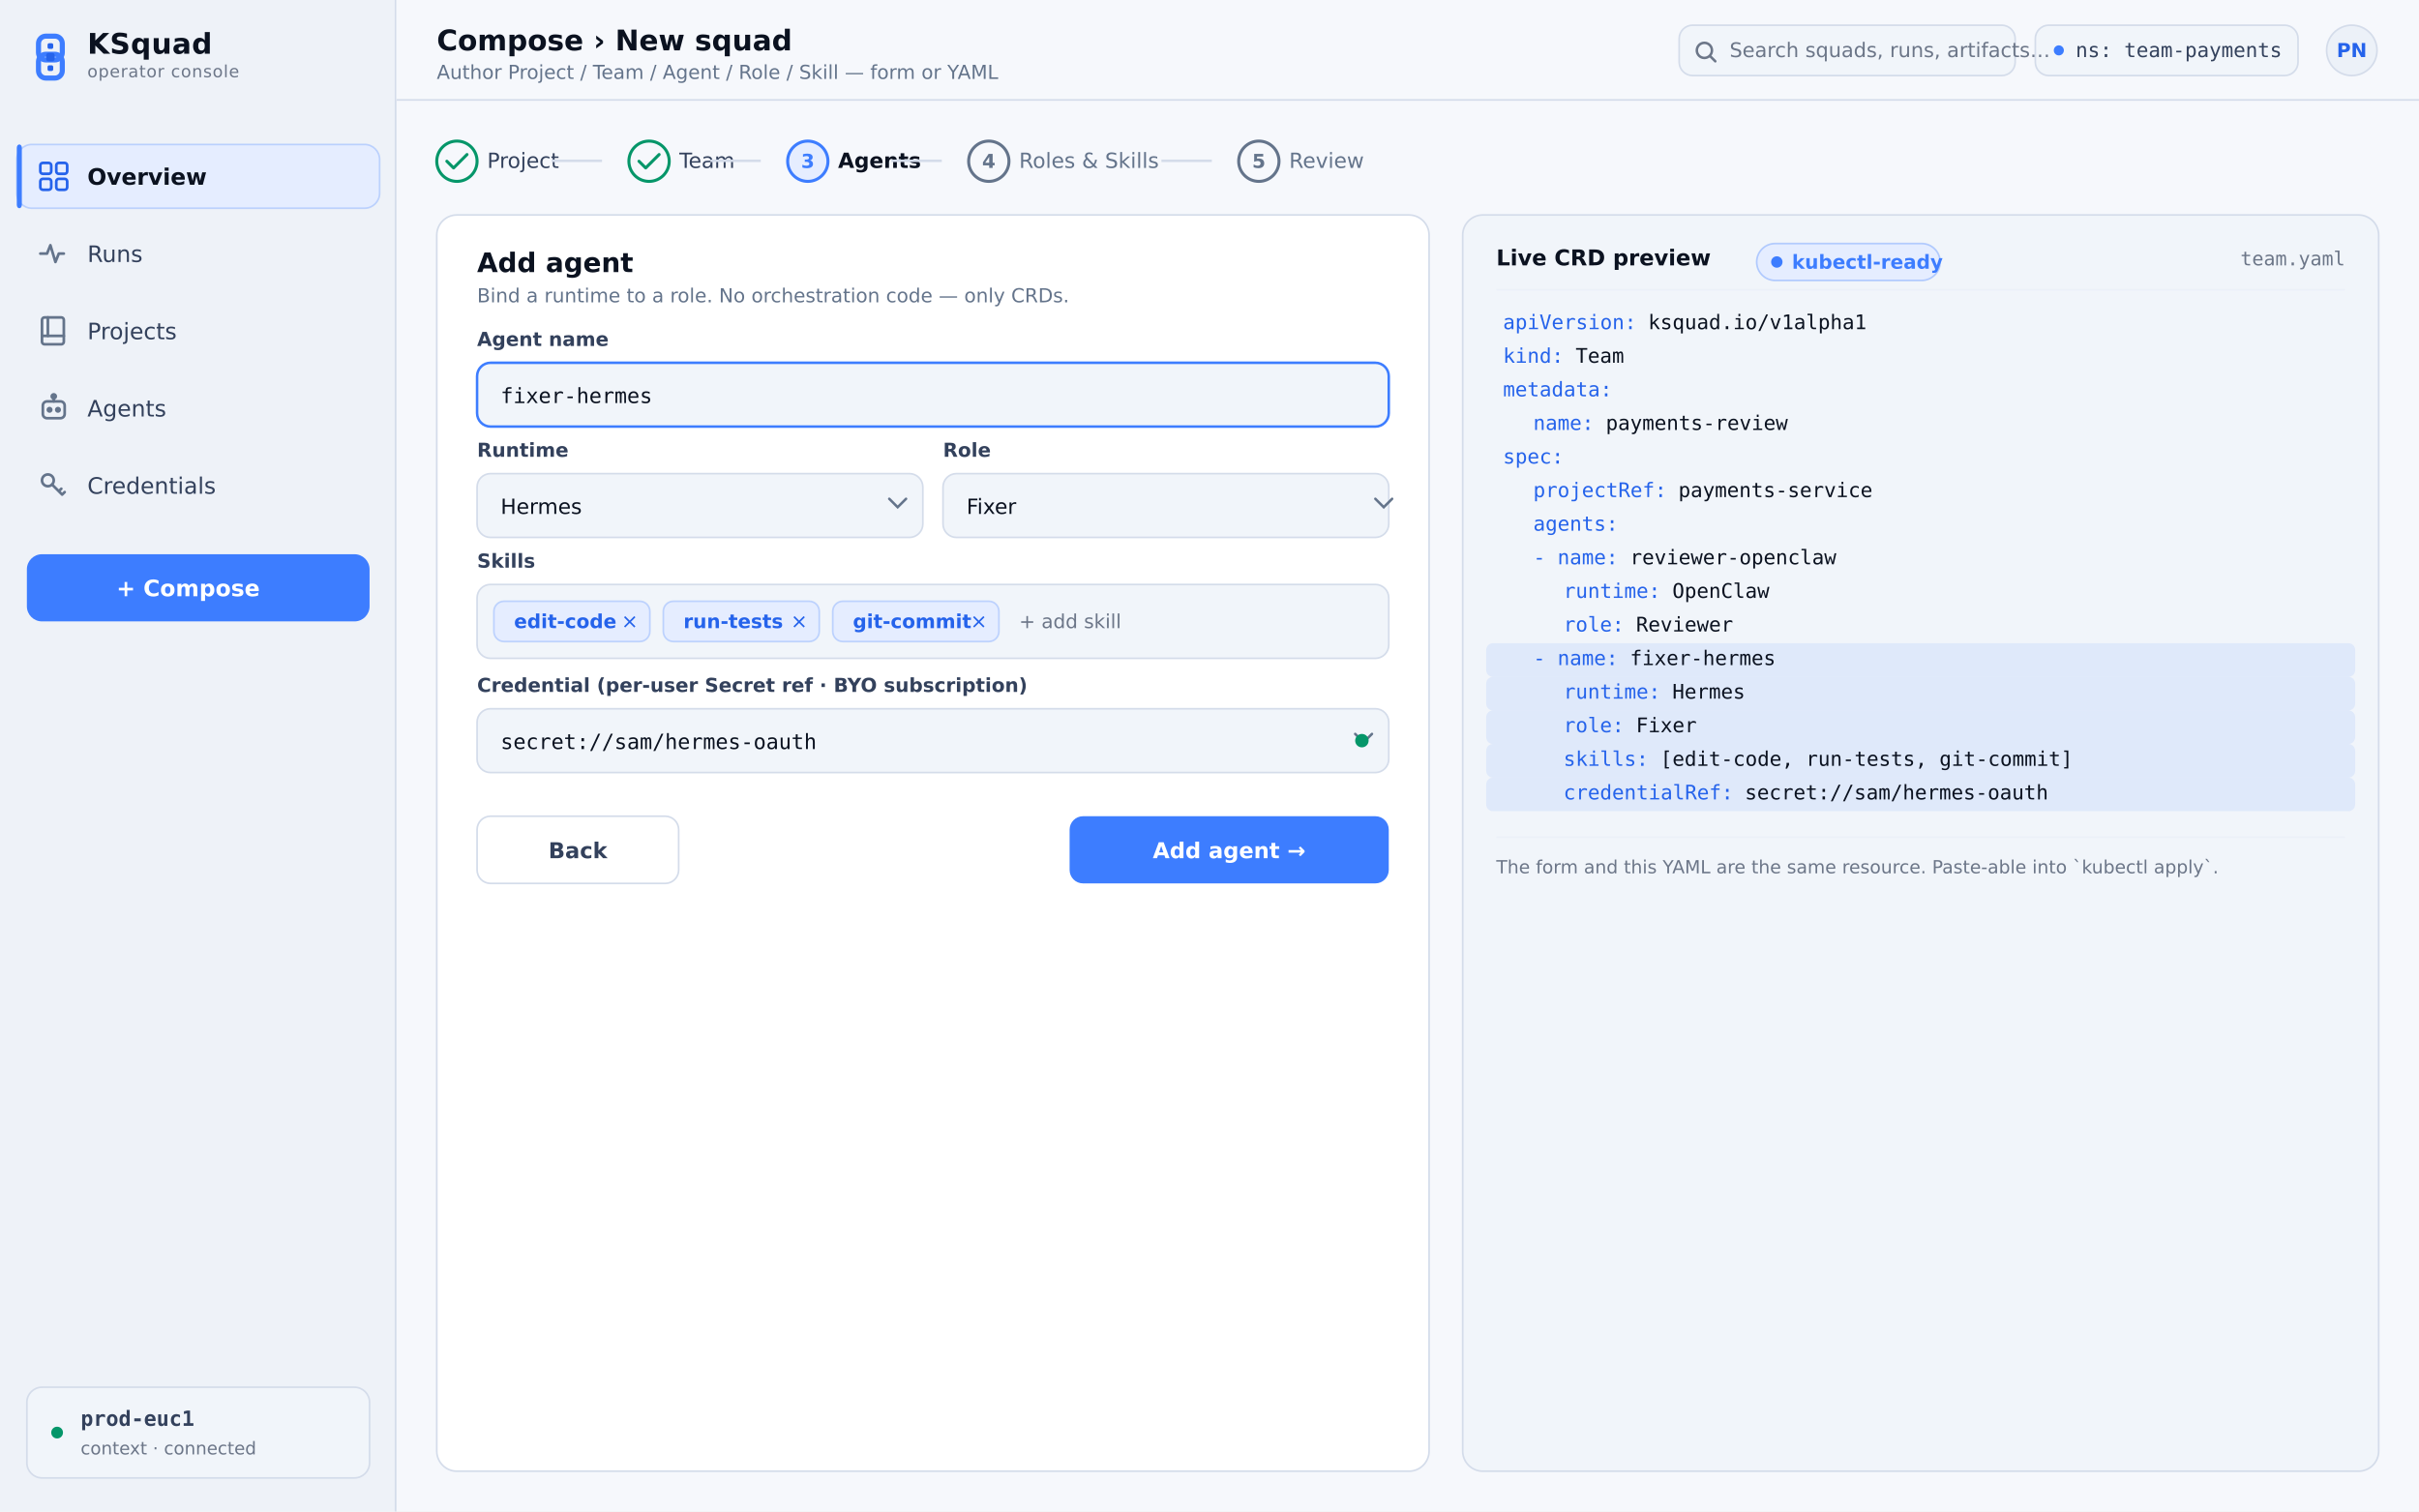
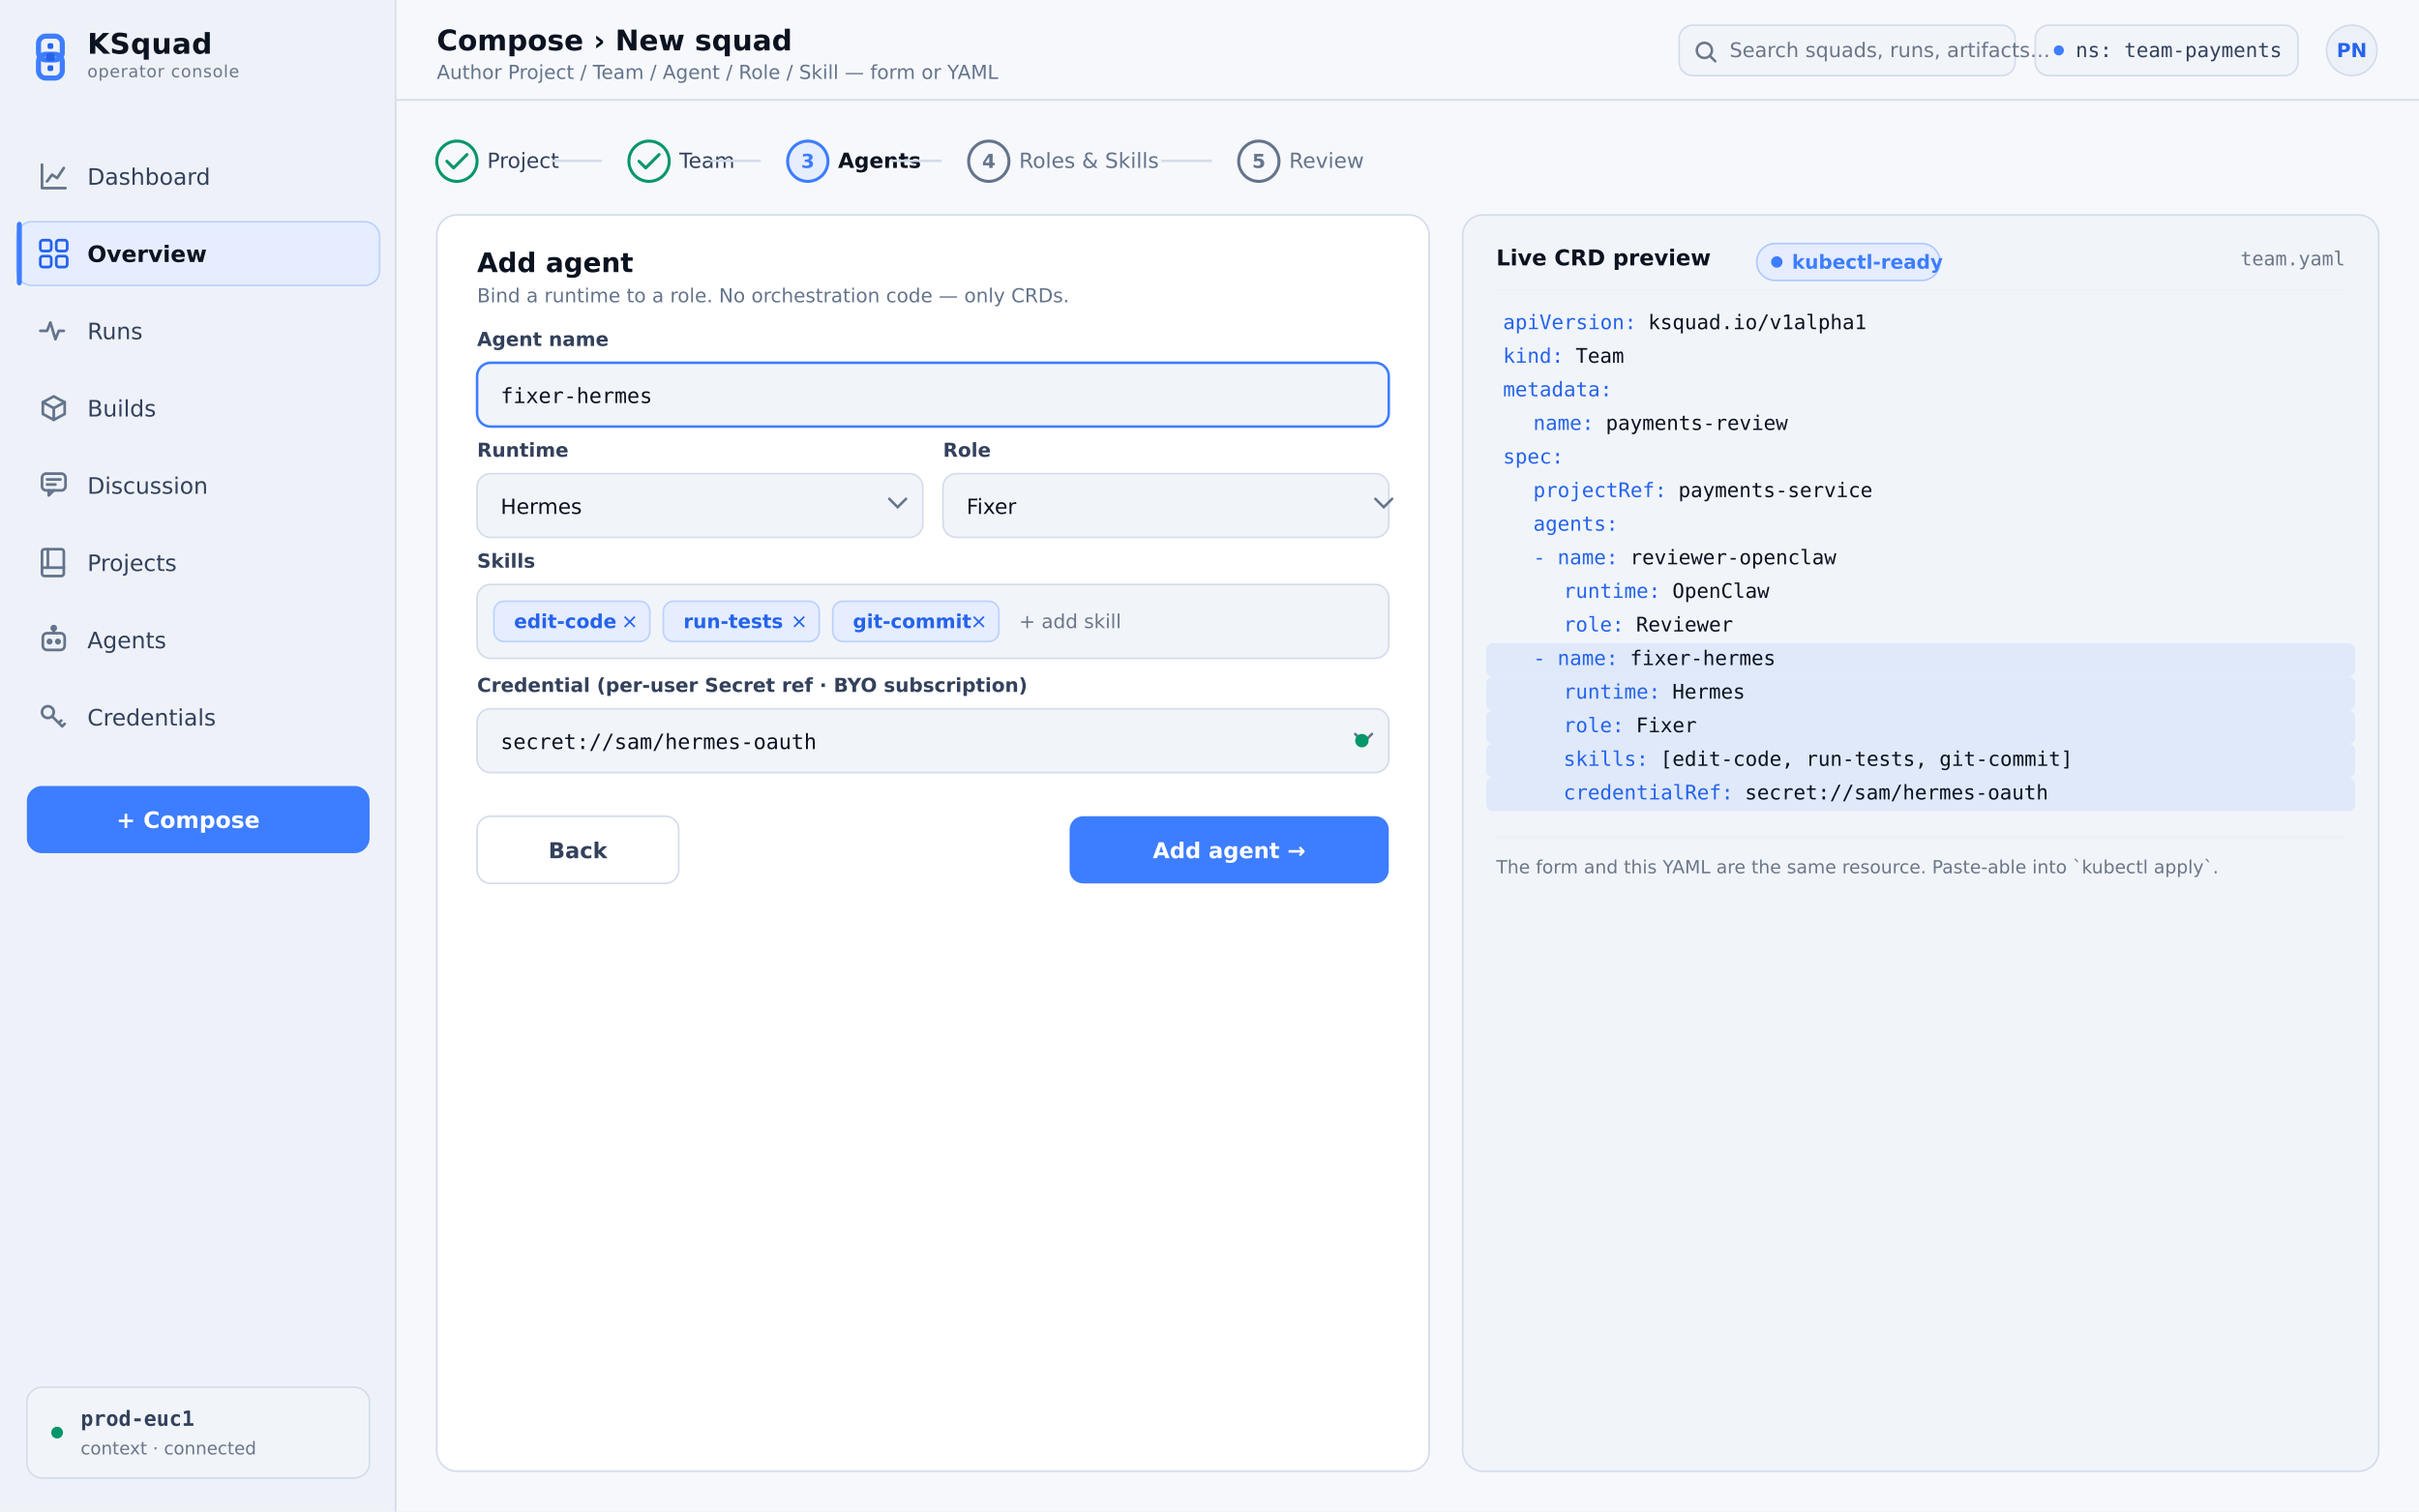
<svg xmlns="http://www.w3.org/2000/svg" width="1440" height="900" viewBox="0 0 1440 900" font-family="DejaVu Sans">
  <rect x="0" y="0" width="1440" height="900" rx="0" ry="0" fill="#F6F8FC" stroke="none" stroke-width="1" />
  <rect x="0" y="0" width="236" height="900" rx="0" ry="0" fill="#EEF2F8" stroke="none" stroke-width="1" />
  <rect x="235" y="0" width="1" height="900" rx="0" ry="0" fill="#D4DCEA" stroke="none" stroke-width="1" />
  <g transform="translate(30,34) scale(0.33735) translate(-50,-50)">
    <rect x="29" y="45" width="42" height="42" rx="13" fill="none" stroke="#3D7DFF" stroke-width="9" />
    <rect x="29" y="13" width="42" height="42" rx="13" fill="none" stroke="#3D7DFF" stroke-width="9" />
    <rect x="45" y="25.5" width="10" height="10" rx="2.8" fill="#2563EB" />
    <rect x="45" y="64.5" width="10" height="10" rx="2.8" fill="#2563EB" />
    <rect x="42.5" y="42.5" width="15" height="15" rx="4.2" fill="#2563EB" />
  </g>
  <text x="52" y="32" font-family="DejaVu Sans" font-size="17" fill="#0B1220" font-weight="700" text-anchor="start" letter-spacing="0.2">KSquad</text>
  <text x="52" y="46" font-family="DejaVu Sans" font-size="10" fill="#6C7688" font-weight="400" text-anchor="start" letter-spacing="0.4">operator console</text>
-   <rect x="10" y="86" width="216" height="38" rx="9" ry="9" fill="#E5EDFF" stroke="#3D7DFF44" stroke-width="1" />
-   <rect x="10" y="86" width="3" height="38" rx="2" ry="2" fill="#3D7DFF" stroke="none" stroke-width="1" />
+   <g fill="none" stroke="#64748B" stroke-width="1.6" stroke-linecap="round" stroke-linejoin="round">
+     <path d="M25 98 v14 h14" />
+     <path d="M28 108 l3 -4 l3 2 l4 -6" />
+   </g>
+   <text x="52" y="110" font-family="DejaVu Sans" font-size="13.5" fill="#33415C" font-weight="500" text-anchor="start">Dashboard</text>
+   <rect x="10" y="132" width="216" height="38" rx="9" ry="9" fill="#E5EDFF" stroke="#3D7DFF44" stroke-width="1" />
+   <rect x="10" y="132" width="3" height="38" rx="2" ry="2" fill="#3D7DFF" stroke="none" stroke-width="1" />
  <g fill="none" stroke="#2563EB" stroke-width="1.6" stroke-linecap="round" stroke-linejoin="round">
-     <rect x="24" y="97" width="6.5" height="6.5" rx="1.5" />
-     <rect x="33.5" y="97" width="6.5" height="6.5" rx="1.5" />
-     <rect x="24" y="106.5" width="6.5" height="6.5" rx="1.5" />
-     <rect x="33.5" y="106.5" width="6.5" height="6.5" rx="1.5" />
+     <rect x="24" y="143" width="6.5" height="6.5" rx="1.5" />
+     <rect x="33.5" y="143" width="6.5" height="6.5" rx="1.5" />
+     <rect x="24" y="152.5" width="6.5" height="6.5" rx="1.5" />
+     <rect x="33.5" y="152.5" width="6.5" height="6.5" rx="1.5" />
  </g>
-   <text x="52" y="110" font-family="DejaVu Sans" font-size="13.5" fill="#0B1220" font-weight="600" text-anchor="start">Overview</text>
+   <text x="52" y="156" font-family="DejaVu Sans" font-size="13.5" fill="#0B1220" font-weight="600" text-anchor="start">Overview</text>
  <g fill="none" stroke="#64748B" stroke-width="1.6" stroke-linecap="round" stroke-linejoin="round">
-     <path d="M24 151 h4 l2 -5 l3 10 l2 -5 h3" />
+     <path d="M24 197 h4 l2 -5 l3 10 l2 -5 h3" />
  </g>
-   <text x="52" y="156" font-family="DejaVu Sans" font-size="13.5" fill="#33415C" font-weight="500" text-anchor="start">Runs</text>
+   <text x="52" y="202" font-family="DejaVu Sans" font-size="13.5" fill="#33415C" font-weight="500" text-anchor="start">Runs</text>
  <g fill="none" stroke="#64748B" stroke-width="1.6" stroke-linecap="round" stroke-linejoin="round">
-     <rect x="25" y="189" width="13" height="16" rx="1.5" />
-     <path d="M25 200 h13" />
-     <path d="M28.5 189 v11" />
+     <path d="M32 236 l6.5 3.5 v7 l-6.5 3.5 l-6.5 -3.5 v-7 z" />
+     <path d="M25.5 239.5 l6.5 3.5 l6.5 -3.5" />
+     <path d="M32 243 v7" />
  </g>
-   <text x="52" y="202" font-family="DejaVu Sans" font-size="13.5" fill="#33415C" font-weight="500" text-anchor="start">Projects</text>
+   <text x="52" y="248" font-family="DejaVu Sans" font-size="13.5" fill="#33415C" font-weight="500" text-anchor="start">Builds</text>
  <g fill="none" stroke="#64748B" stroke-width="1.6" stroke-linecap="round" stroke-linejoin="round">
-     <rect x="25.5" y="239" width="13" height="10" rx="2.5" />
-     <path d="M32 236 v3" />
-     <circle cx="32" cy="236" r="1.2" fill="#64748B" />
-     <circle cx="29.5" cy="244" r="1" fill="#64748B" />
-     <circle cx="34.5" cy="244" r="1" fill="#64748B" />
+     <rect x="25" y="282" width="14" height="10" rx="2.5" />
+     <path d="M29 292 v3 l3 -3" />
+     <path d="M28 285.5 h8 M28 288.5 h5" />
  </g>
-   <text x="52" y="248" font-family="DejaVu Sans" font-size="13.5" fill="#33415C" font-weight="500" text-anchor="start">Agents</text>
+   <text x="52" y="294" font-family="DejaVu Sans" font-size="13.5" fill="#33415C" font-weight="500" text-anchor="start">Discussion</text>
  <g fill="none" stroke="#64748B" stroke-width="1.6" stroke-linecap="round" stroke-linejoin="round">
-     <circle cx="28.5" cy="286" r="3.5" />
-     <path d="M31 288.5 l6 6 M35 292.5 l1.5 -1.5 M37 294.5 l1.5 -1.5" />
+     <rect x="25" y="327" width="13" height="16" rx="1.5" />
+     <path d="M25 338 h13" />
+     <path d="M28.5 327 v11" />
  </g>
-   <text x="52" y="294" font-family="DejaVu Sans" font-size="13.5" fill="#33415C" font-weight="500" text-anchor="start">Credentials</text>
-   <rect x="16" y="330" width="204" height="40" rx="9" ry="9" fill="#3D7DFF" stroke="none" stroke-width="1" />
-   <text x="112" y="355" font-family="DejaVu Sans" font-size="13.5" fill="#fff" font-weight="600" text-anchor="middle">+  Compose</text>
+   <text x="52" y="340" font-family="DejaVu Sans" font-size="13.5" fill="#33415C" font-weight="500" text-anchor="start">Projects</text>
+   <g fill="none" stroke="#64748B" stroke-width="1.6" stroke-linecap="round" stroke-linejoin="round">
+     <rect x="25.5" y="377" width="13" height="10" rx="2.5" />
+     <path d="M32 374 v3" />
+     <circle cx="32" cy="374" r="1.2" fill="#64748B" />
+     <circle cx="29.5" cy="382" r="1" fill="#64748B" />
+     <circle cx="34.5" cy="382" r="1" fill="#64748B" />
+   </g>
+   <text x="52" y="386" font-family="DejaVu Sans" font-size="13.5" fill="#33415C" font-weight="500" text-anchor="start">Agents</text>
+   <g fill="none" stroke="#64748B" stroke-width="1.6" stroke-linecap="round" stroke-linejoin="round">
+     <circle cx="28.5" cy="424" r="3.5" />
+     <path d="M31 426.5 l6 6 M35 430.5 l1.5 -1.5 M37 432.5 l1.5 -1.5" />
+   </g>
+   <text x="52" y="432" font-family="DejaVu Sans" font-size="13.5" fill="#33415C" font-weight="500" text-anchor="start">Credentials</text>
+   <rect x="16" y="468" width="204" height="40" rx="9" ry="9" fill="#3D7DFF" stroke="none" stroke-width="1" />
+   <text x="112" y="493" font-family="DejaVu Sans" font-size="13.5" fill="#fff" font-weight="600" text-anchor="middle">+  Compose</text>
  <rect x="16" y="826" width="204" height="54" rx="9" ry="9" fill="#F1F5FA" stroke="#D4DCEA" stroke-width="1" />
  <circle cx="34" cy="853" r="3.5" fill="#059669" />
  <text x="48" y="849" font-family="DejaVu Sans Mono" font-size="12.5" fill="#33415C" font-weight="600" text-anchor="start">prod-euc1</text>
  <text x="48" y="866" font-family="DejaVu Sans" font-size="10.5" fill="#6C7688" font-weight="400" text-anchor="start">context · connected</text>
  <rect x="236" y="0" width="1204" height="60" rx="0" ry="0" fill="#F6F8FC" stroke="none" stroke-width="1" />
  <rect x="236" y="59" width="1204" height="1" rx="0" ry="0" fill="#D4DCEA" stroke="none" stroke-width="1" />
  <text x="260" y="30" font-family="DejaVu Sans" font-size="17" fill="#0B1220" font-weight="700" text-anchor="start">Compose  ›  New squad</text>
  <text x="260" y="47" font-family="DejaVu Sans" font-size="11.5" fill="#64748B" font-weight="400" text-anchor="start">Author Project / Team / Agent / Role / Skill — form or YAML</text>
  <circle cx="1400" cy="30" r="15" fill="#ECF1F8" stroke="#D4DCEA" />
  <text x="1400" y="34" font-family="DejaVu Sans" font-size="11.5" fill="#2563EB" font-weight="700" text-anchor="middle">PN</text>
  <rect x="1211.6" y="15" width="156.4" height="30" rx="8" ry="8" fill="#F1F5FA" stroke="#D4DCEA" stroke-width="1" />
  <circle cx="1225.6" cy="30" r="3" fill="#3D7DFF" />
  <text x="1235.6" y="34" font-family="DejaVu Sans Mono" font-size="12" fill="#33415C" font-weight="400" text-anchor="start">ns: team-payments</text>
  <rect x="999.6" y="15" width="200" height="30" rx="8" ry="8" fill="#F1F5FA" stroke="#D4DCEA" stroke-width="1" />
  <circle cx="1014.6" cy="30" r="4.5" fill="none" stroke="#6C7688" stroke-width="1.5" />
  <path d="M1018.1 33.5 l3 3" stroke="#6C7688" stroke-width="1.5" stroke-linecap="round" />
  <text x="1029.6" y="34" font-family="DejaVu Sans" font-size="12" fill="#6C7688" font-weight="400" text-anchor="start">Search squads, runs, artifacts…</text>
  <circle cx="272" cy="96" r="12" fill="none" stroke="#059669" stroke-width="1.8" />
  <path d="M266 96 l4 4 l8 -8" stroke="#059669" stroke-width="1.8" fill="none" stroke-linecap="round" stroke-linejoin="round" />
  <text x="290" y="100" font-family="DejaVu Sans" font-size="12.5" fill="#33415C" font-weight="500" text-anchor="start">Project</text>
  <rect x="328.375" y="95" width="30" height="1.5" rx="0" ry="0" fill="#D4DCEA" stroke="none" stroke-width="1" />
  <circle cx="386.375" cy="96" r="12" fill="none" stroke="#059669" stroke-width="1.8" />
  <path d="M380.375 96 l4 4 l8 -8" stroke="#059669" stroke-width="1.8" fill="none" stroke-linecap="round" stroke-linejoin="round" />
  <text x="404.375" y="100" font-family="DejaVu Sans" font-size="12.5" fill="#33415C" font-weight="500" text-anchor="start">Team</text>
  <rect x="422.875" y="95" width="30" height="1.5" rx="0" ry="0" fill="#D4DCEA" stroke="none" stroke-width="1" />
  <circle cx="480.875" cy="96" r="12" fill="#E5EDFF" stroke="#3D7DFF" stroke-width="1.8" />
  <text x="480.875" y="100" font-family="DejaVu Sans" font-size="11.5" fill="#3D7DFF" font-weight="700" text-anchor="middle">3</text>
  <text x="498.875" y="100" font-family="DejaVu Sans" font-size="12.5" fill="#0B1220" font-weight="700" text-anchor="start">Agents</text>
  <rect x="530.625" y="95" width="30" height="1.5" rx="0" ry="0" fill="#D4DCEA" stroke="none" stroke-width="1" />
  <circle cx="588.625" cy="96" r="12" fill="none" stroke="#64748B" stroke-width="1.8" />
  <text x="588.625" y="100" font-family="DejaVu Sans" font-size="11.5" fill="#64748B" font-weight="700" text-anchor="middle">4</text>
  <text x="606.625" y="100" font-family="DejaVu Sans" font-size="12.5" fill="#64748B" font-weight="500" text-anchor="start">Roles &amp; Skills</text>
  <rect x="691.375" y="95" width="30" height="1.5" rx="0" ry="0" fill="#D4DCEA" stroke="none" stroke-width="1" />
  <circle cx="749.375" cy="96" r="12" fill="none" stroke="#64748B" stroke-width="1.8" />
  <text x="749.375" y="100" font-family="DejaVu Sans" font-size="11.5" fill="#64748B" font-weight="700" text-anchor="middle">5</text>
  <text x="767.375" y="100" font-family="DejaVu Sans" font-size="12.5" fill="#64748B" font-weight="500" text-anchor="start">Review</text>
  <rect x="260" y="128" width="590.72" height="748" rx="12" ry="12" fill="#FFFFFF" stroke="#D4DCEA" stroke-width="1" />
  <text x="284" y="162" font-family="DejaVu Sans" font-size="16" fill="#0B1220" font-weight="700" text-anchor="start">Add agent</text>
  <text x="284" y="180" font-family="DejaVu Sans" font-size="11.5" fill="#64748B" font-weight="400" text-anchor="start">Bind a runtime to a role. No orchestration code — only CRDs.</text>
  <text x="284" y="206" font-family="DejaVu Sans" font-size="11.5" fill="#33415C" font-weight="600" text-anchor="start">Agent name</text>
  <rect x="284" y="216" width="542.72" height="38" rx="8" ry="8" fill="#F1F5FA" stroke="#3D7DFF" stroke-width="1.5" />
  <text x="298" y="240" font-family="DejaVu Sans Mono" font-size="12.5" fill="#0B1220" font-weight="400" text-anchor="start">fixer-hermes</text>
  <text x="284" y="272" font-family="DejaVu Sans" font-size="11.5" fill="#33415C" font-weight="600" text-anchor="start">Runtime</text>
  <rect x="284" y="282" width="265.36" height="38" rx="8" ry="8" fill="#F1F5FA" stroke="#D4DCEA" stroke-width="1" />
  <text x="298" y="306" font-family="DejaVu Sans" font-size="12.5" fill="#0B1220" font-weight="400" text-anchor="start">Hermes</text>
  <path d="M529.36 297 l5 5 l5 -5" stroke="#64748B" stroke-width="1.5" fill="none" stroke-linecap="round" />
  <text x="561.36" y="272" font-family="DejaVu Sans" font-size="11.5" fill="#33415C" font-weight="600" text-anchor="start">Role</text>
  <rect x="561.36" y="282" width="265.36" height="38" rx="8" ry="8" fill="#F1F5FA" stroke="#D4DCEA" stroke-width="1" />
  <text x="575.36" y="306" font-family="DejaVu Sans" font-size="12.5" fill="#0B1220" font-weight="400" text-anchor="start">Fixer</text>
  <path d="M818.72 297 l5 5 l5 -5" stroke="#64748B" stroke-width="1.5" fill="none" stroke-linecap="round" />
  <text x="284" y="338" font-family="DejaVu Sans" font-size="11.5" fill="#33415C" font-weight="600" text-anchor="start">Skills</text>
  <rect x="284" y="348" width="542.72" height="44" rx="8" ry="8" fill="#F1F5FA" stroke="#D4DCEA" stroke-width="1" />
  <rect x="294" y="358" width="92.855" height="24" rx="6" ry="6" fill="#E5EDFF" stroke="#3D7DFF44" stroke-width="1" />
  <text x="306" y="374" font-family="DejaVu Sans" font-size="11.5" fill="#2563EB" font-weight="600" text-anchor="start">edit-code</text>
  <text x="374.855" y="374" font-family="DejaVu Sans" font-size="12" fill="#2563EB" font-weight="400" text-anchor="middle">×</text>
  <rect x="394.855" y="358" width="92.855" height="24" rx="6" ry="6" fill="#E5EDFF" stroke="#3D7DFF44" stroke-width="1" />
  <text x="406.855" y="374" font-family="DejaVu Sans" font-size="11.5" fill="#2563EB" font-weight="600" text-anchor="start">run-tests</text>
  <text x="475.71" y="374" font-family="DejaVu Sans" font-size="12" fill="#2563EB" font-weight="400" text-anchor="middle">×</text>
  <rect x="495.71" y="358" width="98.95" height="24" rx="6" ry="6" fill="#E5EDFF" stroke="#3D7DFF44" stroke-width="1" />
  <text x="507.71" y="374" font-family="DejaVu Sans" font-size="11.5" fill="#2563EB" font-weight="600" text-anchor="start">git-commit</text>
  <text x="582.66" y="374" font-family="DejaVu Sans" font-size="12" fill="#2563EB" font-weight="400" text-anchor="middle">×</text>
  <text x="606.66" y="374" font-family="DejaVu Sans" font-size="11.5" fill="#6C7688" font-weight="400" text-anchor="start">+ add skill</text>
  <text x="284" y="412" font-family="DejaVu Sans" font-size="11.5" fill="#33415C" font-weight="600" text-anchor="start">Credential (per-user Secret ref · BYO subscription)</text>
  <rect x="284" y="422" width="542.72" height="38" rx="8" ry="8" fill="#F1F5FA" stroke="#D4DCEA" stroke-width="1" />
  <text x="298" y="446" font-family="DejaVu Sans Mono" font-size="12.5" fill="#0B1220" font-weight="400" text-anchor="start">secret://sam/hermes-oauth</text>
  <path d="M806.72 437 l5 5 l5 -5" stroke="#64748B" stroke-width="1.5" fill="none" stroke-linecap="round" />
  <circle cx="810.72" cy="441" r="4" fill="#059669" />
  <rect x="284" y="486" width="120" height="40" rx="8" ry="8" fill="none" stroke="#D4DCEA" stroke-width="1" />
  <text x="344" y="511" font-family="DejaVu Sans" font-size="13" fill="#33415C" font-weight="600" text-anchor="middle">Back</text>
  <rect x="636.72" y="486" width="190" height="40" rx="8" ry="8" fill="#3D7DFF" stroke="none" stroke-width="1" />
  <text x="731.72" y="511" font-family="DejaVu Sans" font-size="13" fill="#fff" font-weight="700" text-anchor="middle">Add agent  →</text>
  <rect x="870.72" y="128" width="545.28" height="748" rx="12" ry="12" fill="#F1F5FA" stroke="#D4DCEA" stroke-width="1" />
  <text x="890.72" y="158" font-family="DejaVu Sans" font-size="13" fill="#0B1220" font-weight="700" text-anchor="start">Live CRD preview</text>
  <rect x="1045.72" y="145" width="109.235" height="22" rx="11" ry="11" fill="#E5EDFF" stroke="#3D7DFF55" stroke-width="1" />
  <circle cx="1057.72" cy="156" r="3.4" fill="#3D7DFF" />
  <text x="1066.72" y="160" font-family="DejaVu Sans" font-size="11.5" fill="#3D7DFF" font-weight="600" text-anchor="start">kubectl-ready</text>
  <text x="1396" y="158" font-family="DejaVu Sans Mono" font-size="11.5" fill="#6C7688" font-weight="400" text-anchor="end">team.yaml</text>
  <rect x="890.72" y="172" width="505.28" height="1" rx="0" ry="0" fill="#ECF1F8" stroke="none" stroke-width="1" />
  <text x="894.72" y="196" font-family="DejaVu Sans Mono" font-size="12" fill="#2563EB" font-weight="400" text-anchor="start">apiVersion: </text>
  <text x="981.12" y="196" font-family="DejaVu Sans Mono" font-size="12" fill="#0B1220" font-weight="400" text-anchor="start">ksquad.io/v1alpha1</text>
  <text x="894.72" y="216" font-family="DejaVu Sans Mono" font-size="12" fill="#2563EB" font-weight="400" text-anchor="start">kind: </text>
  <text x="937.92" y="216" font-family="DejaVu Sans Mono" font-size="12" fill="#0B1220" font-weight="400" text-anchor="start">Team</text>
  <text x="894.72" y="236" font-family="DejaVu Sans Mono" font-size="12" fill="#2563EB" font-weight="400" text-anchor="start">metadata:</text>
  <text x="959.52" y="236" font-family="DejaVu Sans Mono" font-size="12" fill="#0B1220" font-weight="400" text-anchor="start" />
  <text x="912.72" y="256" font-family="DejaVu Sans Mono" font-size="12" fill="#2563EB" font-weight="400" text-anchor="start">name: </text>
  <text x="955.92" y="256" font-family="DejaVu Sans Mono" font-size="12" fill="#0B1220" font-weight="400" text-anchor="start">payments-review</text>
  <text x="894.72" y="276" font-family="DejaVu Sans Mono" font-size="12" fill="#2563EB" font-weight="400" text-anchor="start">spec:</text>
  <text x="930.72" y="276" font-family="DejaVu Sans Mono" font-size="12" fill="#0B1220" font-weight="400" text-anchor="start" />
  <text x="912.72" y="296" font-family="DejaVu Sans Mono" font-size="12" fill="#2563EB" font-weight="400" text-anchor="start">projectRef: </text>
  <text x="999.12" y="296" font-family="DejaVu Sans Mono" font-size="12" fill="#0B1220" font-weight="400" text-anchor="start">payments-service</text>
  <text x="912.72" y="316" font-family="DejaVu Sans Mono" font-size="12" fill="#2563EB" font-weight="400" text-anchor="start">agents:</text>
  <text x="963.12" y="316" font-family="DejaVu Sans Mono" font-size="12" fill="#0B1220" font-weight="400" text-anchor="start" />
  <text x="912.72" y="336" font-family="DejaVu Sans Mono" font-size="12" fill="#2563EB" font-weight="400" text-anchor="start">- name: </text>
  <text x="970.32" y="336" font-family="DejaVu Sans Mono" font-size="12" fill="#0B1220" font-weight="400" text-anchor="start">reviewer-openclaw</text>
  <text x="930.72" y="356" font-family="DejaVu Sans Mono" font-size="12" fill="#2563EB" font-weight="400" text-anchor="start">runtime: </text>
  <text x="995.52" y="356" font-family="DejaVu Sans Mono" font-size="12" fill="#0B1220" font-weight="400" text-anchor="start">OpenClaw</text>
  <text x="930.72" y="376" font-family="DejaVu Sans Mono" font-size="12" fill="#2563EB" font-weight="400" text-anchor="start">role: </text>
  <text x="973.92" y="376" font-family="DejaVu Sans Mono" font-size="12" fill="#0B1220" font-weight="400" text-anchor="start">Reviewer</text>
  <rect x="884.72" y="383" width="517.28" height="20" rx="4" ry="4" fill="#3D7DFF18" stroke="none" stroke-width="1" />
  <text x="912.72" y="396" font-family="DejaVu Sans Mono" font-size="12" fill="#2563EB" font-weight="400" text-anchor="start">- name: </text>
  <text x="970.32" y="396" font-family="DejaVu Sans Mono" font-size="12" fill="#0B1220" font-weight="400" text-anchor="start">fixer-hermes</text>
  <rect x="884.72" y="403" width="517.28" height="20" rx="4" ry="4" fill="#3D7DFF18" stroke="none" stroke-width="1" />
  <text x="930.72" y="416" font-family="DejaVu Sans Mono" font-size="12" fill="#2563EB" font-weight="400" text-anchor="start">runtime: </text>
  <text x="995.52" y="416" font-family="DejaVu Sans Mono" font-size="12" fill="#0B1220" font-weight="400" text-anchor="start">Hermes</text>
  <rect x="884.72" y="423" width="517.28" height="20" rx="4" ry="4" fill="#3D7DFF18" stroke="none" stroke-width="1" />
  <text x="930.72" y="436" font-family="DejaVu Sans Mono" font-size="12" fill="#2563EB" font-weight="400" text-anchor="start">role: </text>
  <text x="973.92" y="436" font-family="DejaVu Sans Mono" font-size="12" fill="#0B1220" font-weight="400" text-anchor="start">Fixer</text>
  <rect x="884.72" y="443" width="517.28" height="20" rx="4" ry="4" fill="#3D7DFF18" stroke="none" stroke-width="1" />
  <text x="930.72" y="456" font-family="DejaVu Sans Mono" font-size="12" fill="#2563EB" font-weight="400" text-anchor="start">skills: </text>
  <text x="988.32" y="456" font-family="DejaVu Sans Mono" font-size="12" fill="#0B1220" font-weight="400" text-anchor="start">[edit-code, run-tests, git-commit]</text>
  <rect x="884.72" y="463" width="517.28" height="20" rx="4" ry="4" fill="#3D7DFF18" stroke="none" stroke-width="1" />
  <text x="930.72" y="476" font-family="DejaVu Sans Mono" font-size="12" fill="#2563EB" font-weight="400" text-anchor="start">credentialRef: </text>
  <text x="1038.72" y="476" font-family="DejaVu Sans Mono" font-size="12" fill="#0B1220" font-weight="400" text-anchor="start">secret://sam/hermes-oauth</text>
  <rect x="890.72" y="498" width="505.28" height="1" rx="0" ry="0" fill="#ECF1F8" stroke="none" stroke-width="1" />
  <text x="890.72" y="520" font-family="DejaVu Sans" font-size="10.8" fill="#6C7688" font-weight="400" text-anchor="start">The form and this YAML are the same resource. Paste-able into `kubectl apply`.</text>
</svg>
